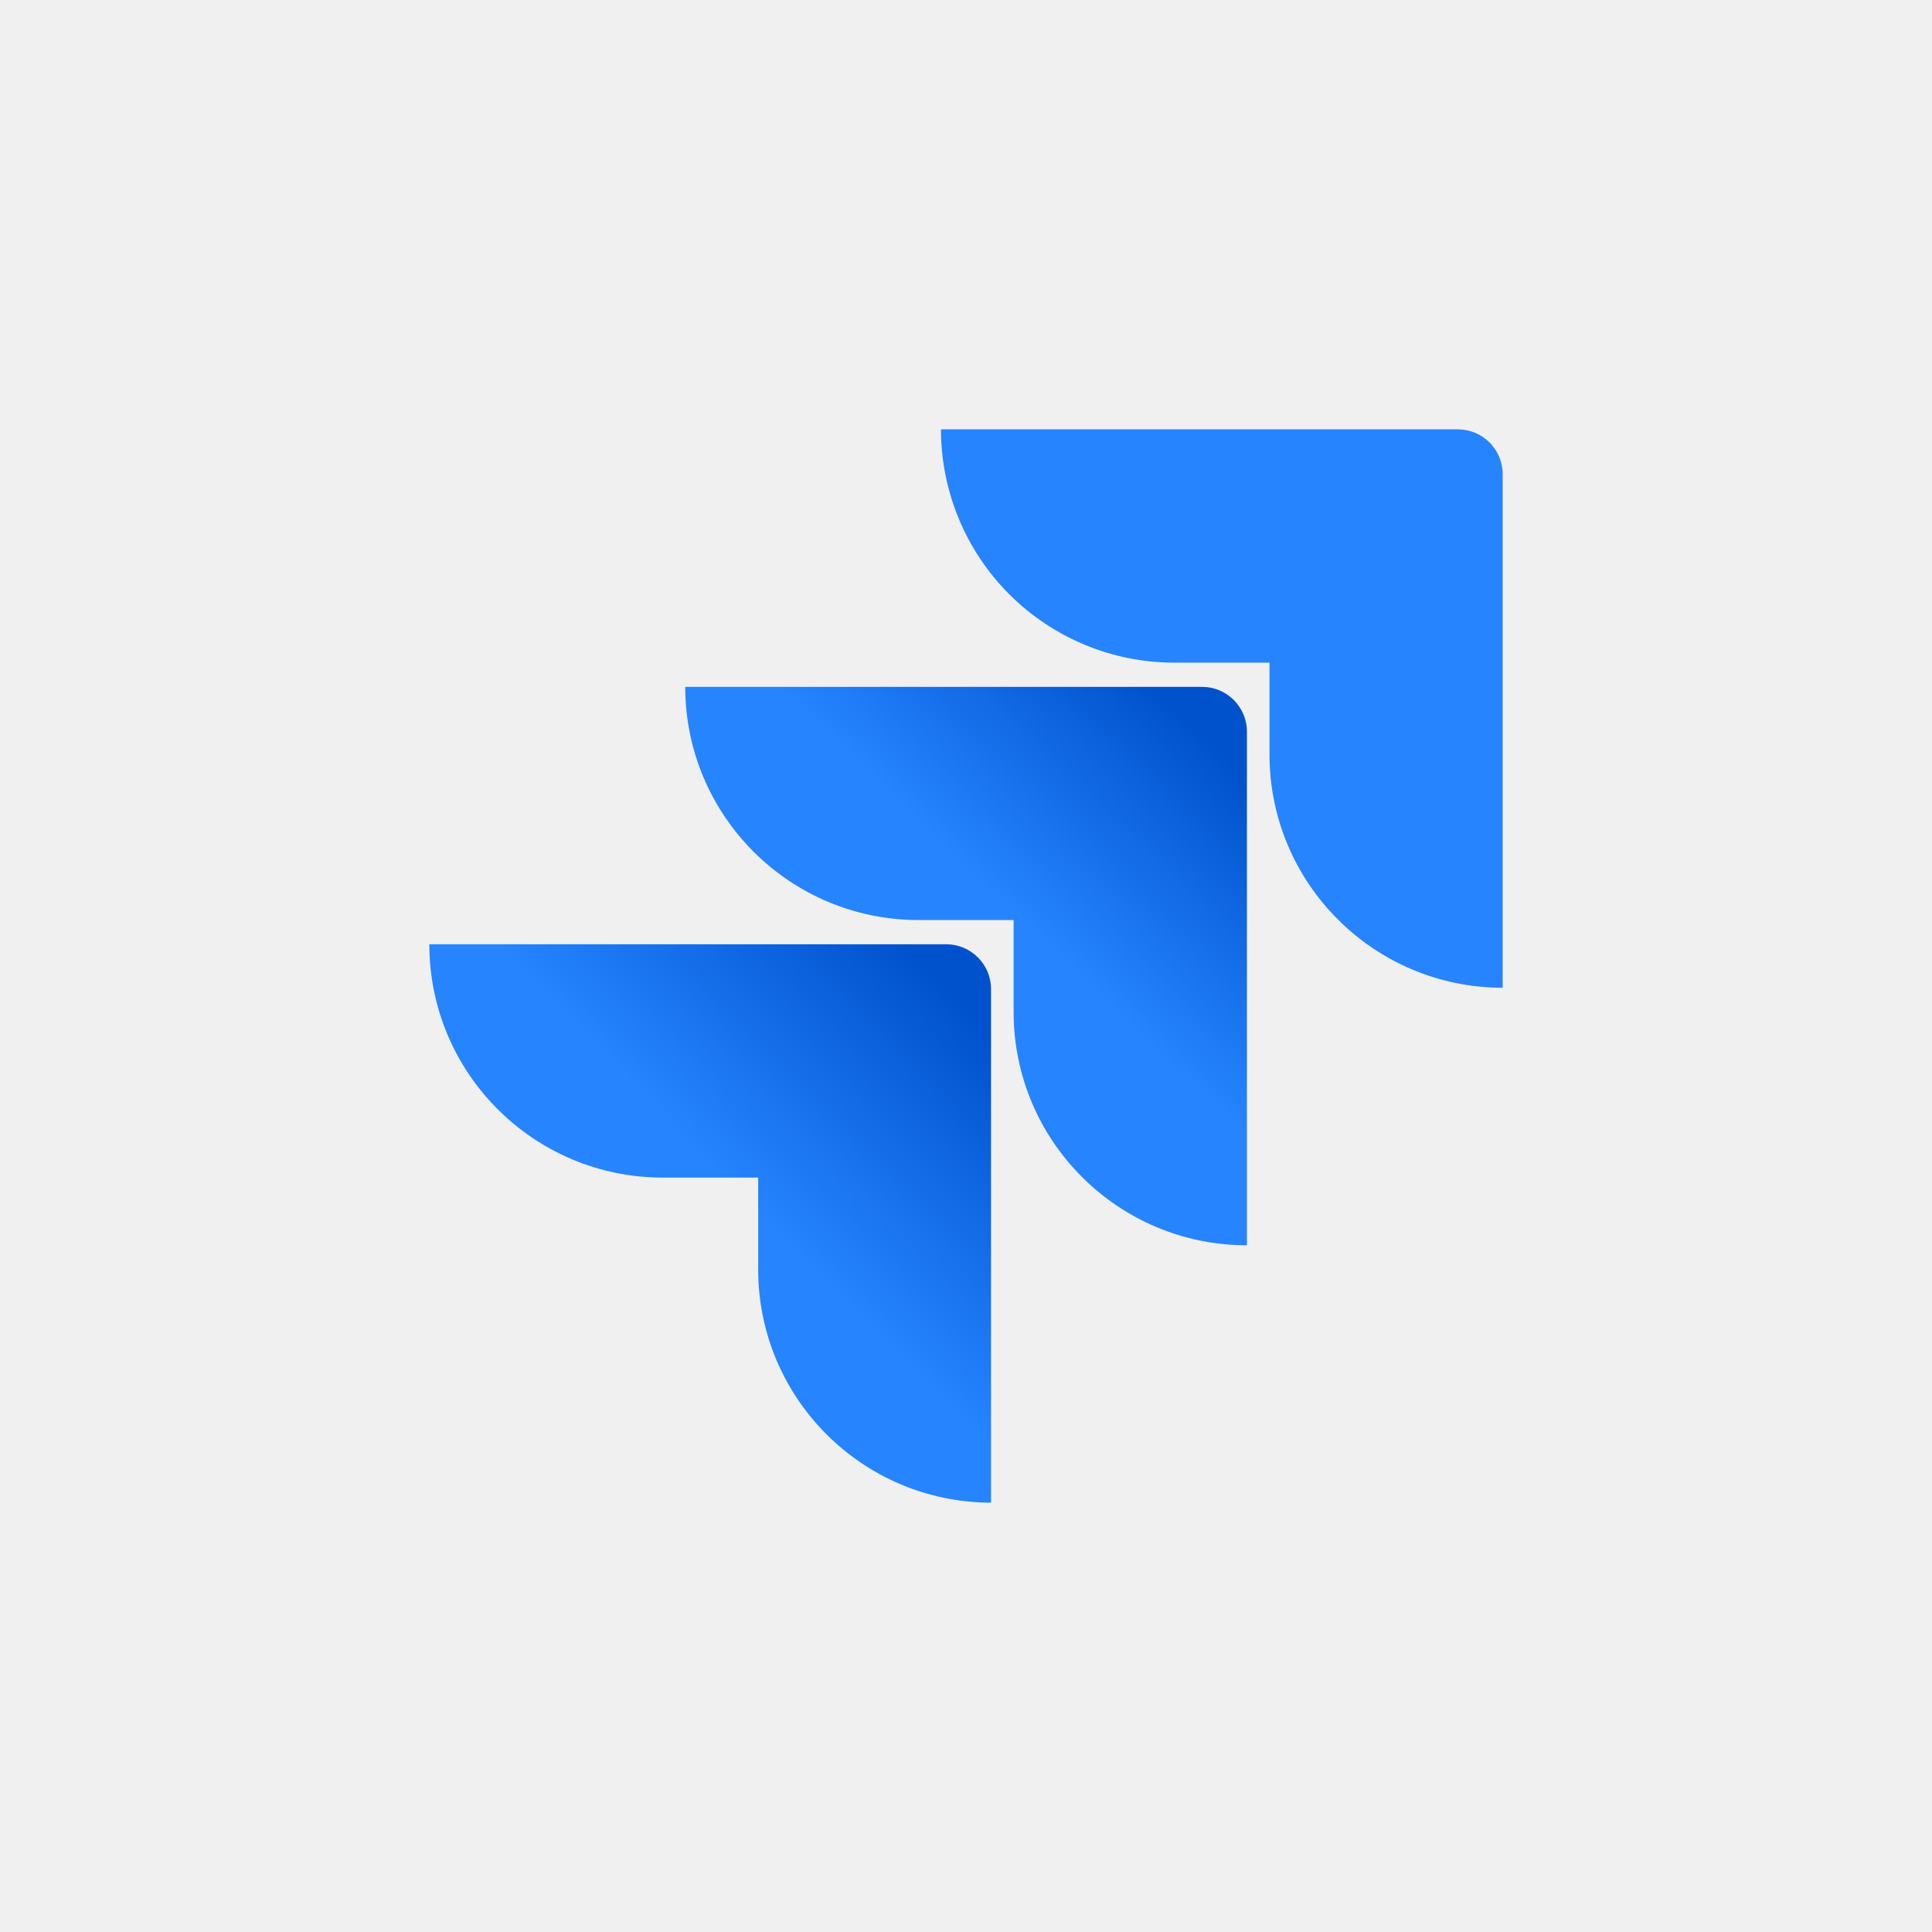
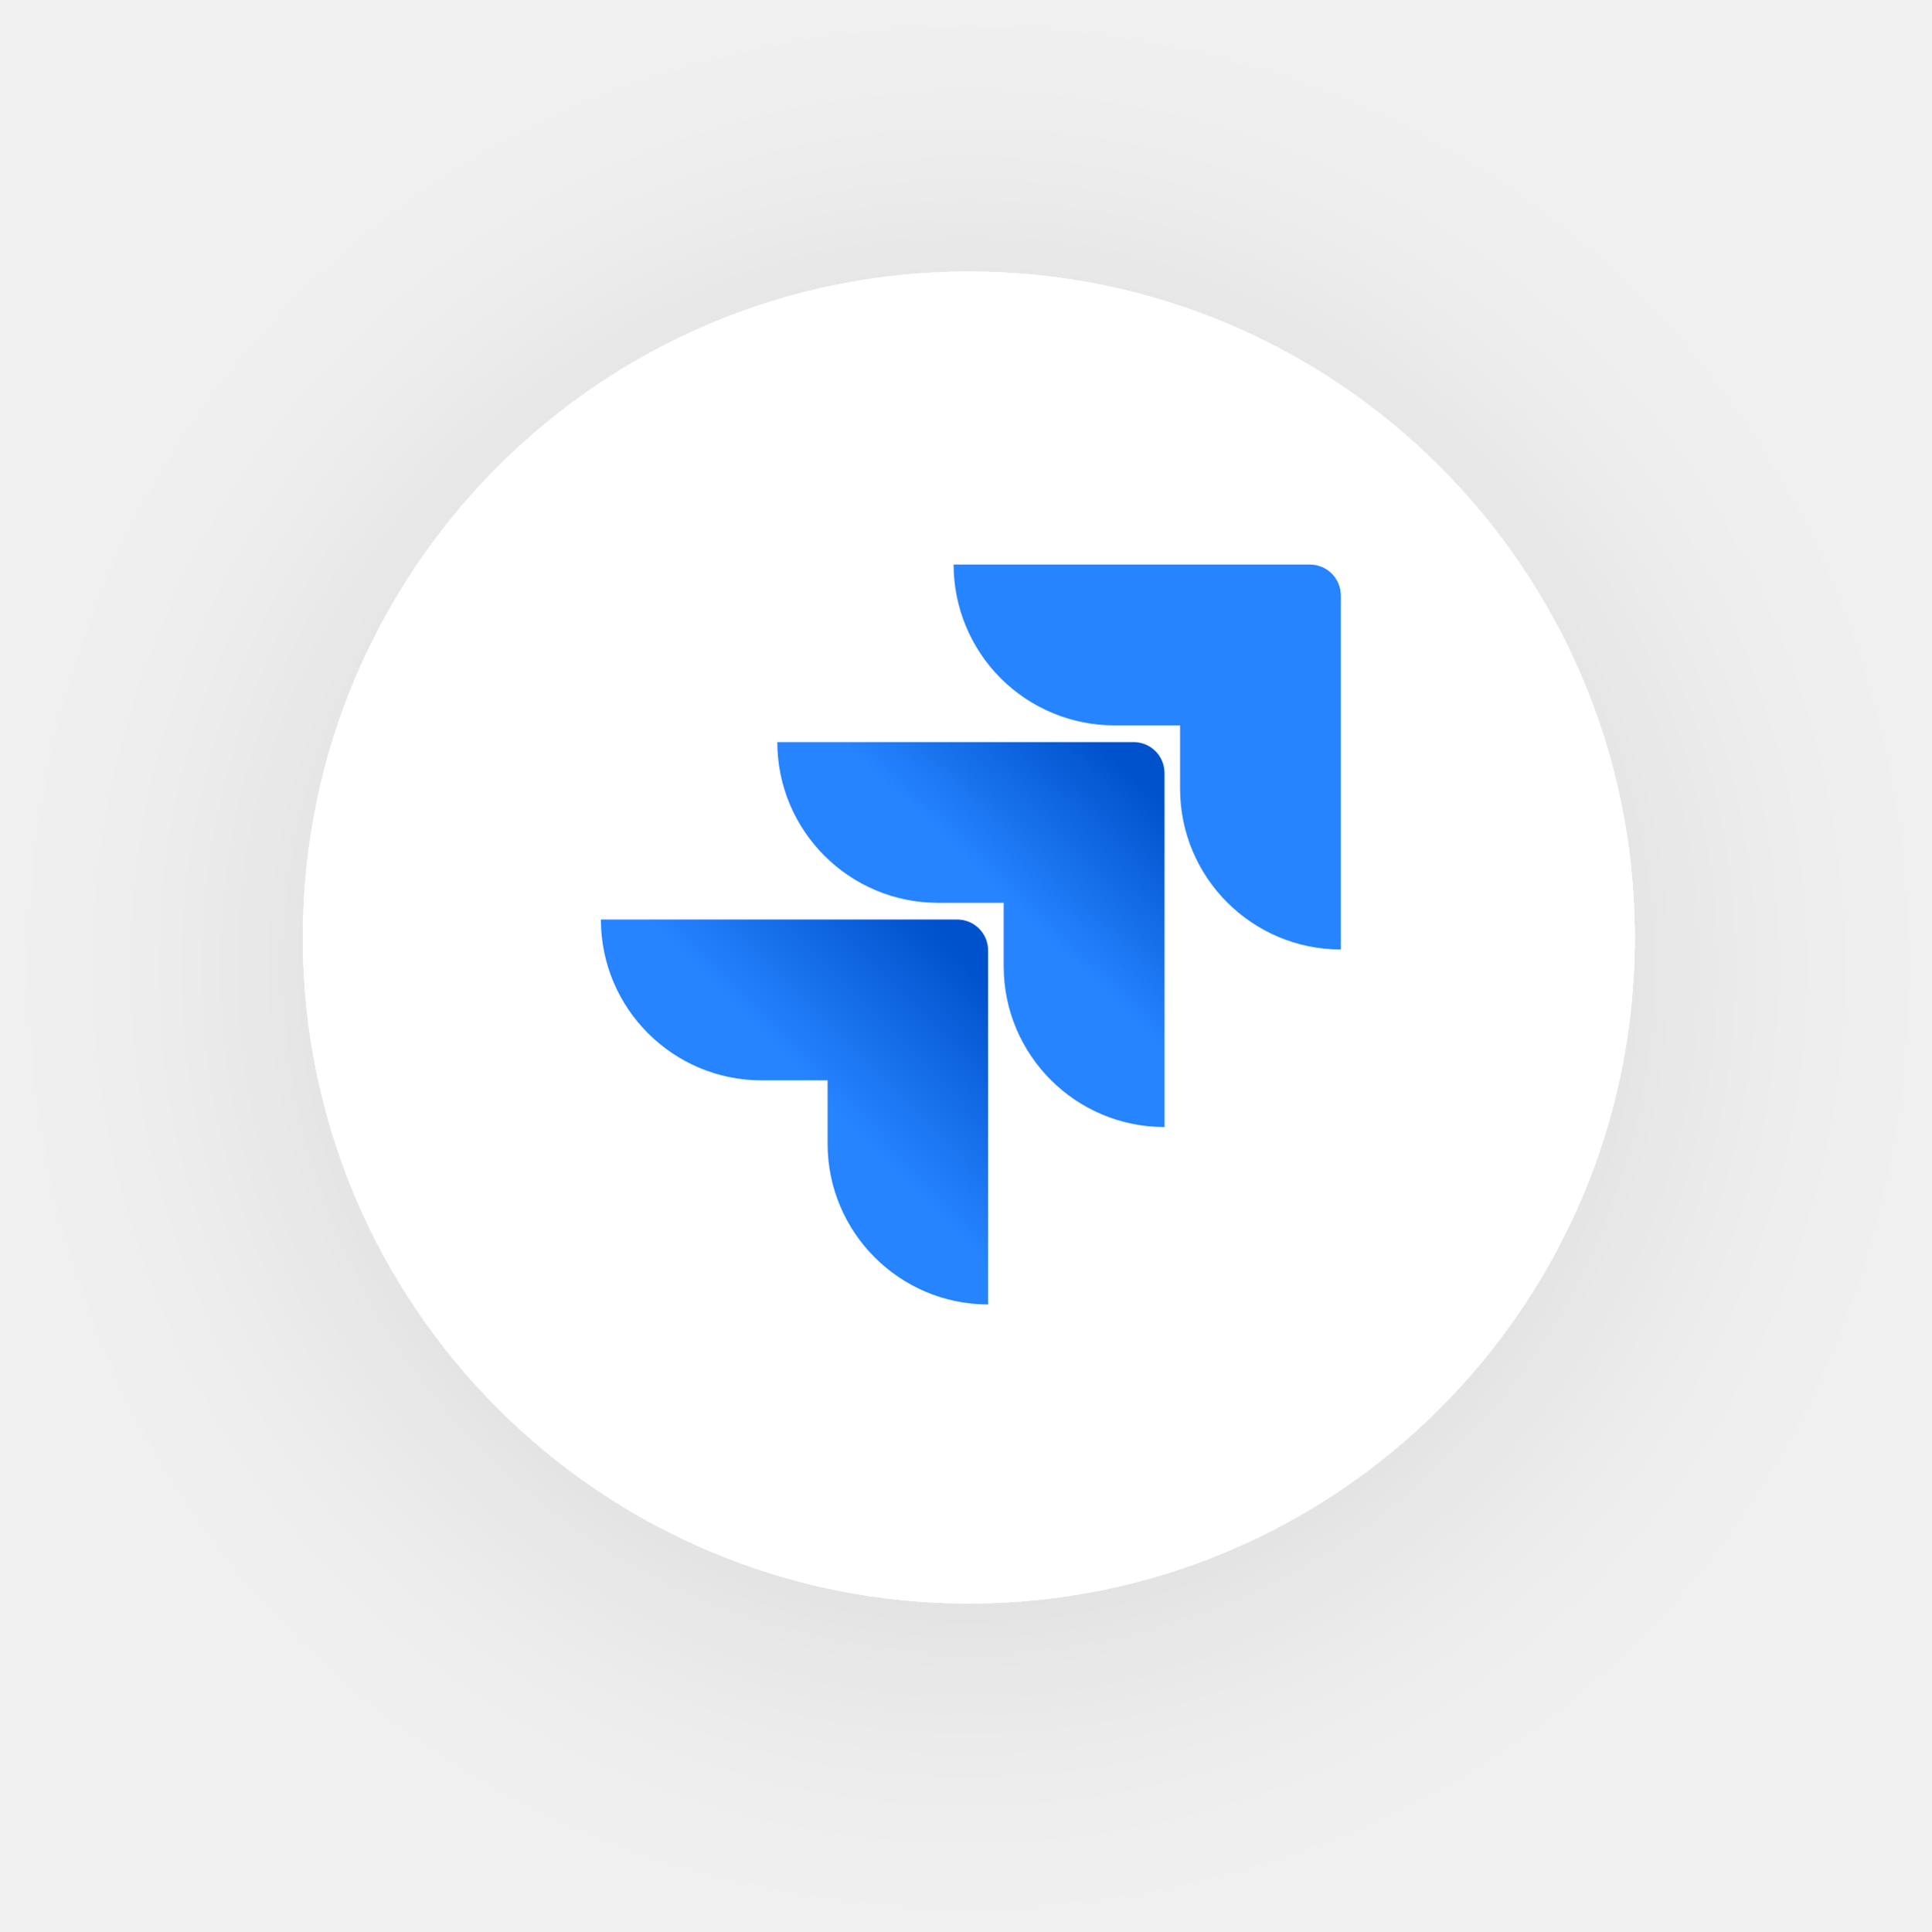
- <svg xmlns="http://www.w3.org/2000/svg" width="180" height="180" viewBox="0 0 180 180" fill="none">
-   <path d="M135.823 40H87.668C87.668 45.765 89.958 51.294 94.035 55.371C98.112 59.448 103.641 61.738 109.406 61.738H118.276V70.303C118.284 82.297 128.006 92.019 140 92.027V44.177C140 41.871 138.13 40 135.823 40Z" fill="#2684FF" />
-   <path d="M111.995 63.994H63.841C63.848 75.988 73.57 85.71 85.565 85.718H94.435V94.31C94.451 106.304 104.179 116.02 116.173 116.02V68.172C116.173 65.865 114.303 63.994 111.995 63.994V63.994Z" fill="url(#paint0_linear_23_689)" />
-   <path d="M88.155 87.974H40C40 99.98 49.733 109.712 61.738 109.712H70.636V118.276C70.644 130.26 80.349 139.977 92.333 140V92.152C92.333 89.845 90.462 87.974 88.155 87.974Z" fill="url(#paint1_linear_23_689)" />
+ <svg xmlns="http://www.w3.org/2000/svg" width="261" height="261" viewBox="0 0 261 261" fill="none">
+   <g filter="url(#filter0_d_30_917)">
+     <rect x="40.933" y="36.703" width="180" height="180" rx="90" fill="white" />
+     <rect x="41.433" y="37.203" width="179" height="179" rx="89.5" stroke="white" />
+   </g>
+   <path d="M177.032 76.297H128.877C128.877 82.062 131.167 87.591 135.244 91.668C139.32 95.745 144.85 98.035 150.615 98.035H159.485V106.6C159.493 118.594 169.215 128.316 181.209 128.324V80.475C181.209 78.168 179.339 76.297 177.032 76.297Z" fill="#2684FF" />
+   <path d="M153.204 100.291H105.05C105.057 112.286 114.779 122.007 126.774 122.015H135.644V130.607C135.66 142.602 145.388 152.317 157.382 152.317V104.469C157.382 102.162 155.512 100.291 153.204 100.291V100.291Z" fill="url(#paint0_linear_30_917)" />
+   <path d="M129.364 124.271H81.209C81.209 136.277 90.942 146.009 102.947 146.009H111.845V154.573C111.853 166.557 121.558 176.274 133.542 176.297V128.449C133.542 126.142 131.671 124.271 129.364 124.271Z" fill="url(#paint1_linear_30_917)" />
  <defs>
-     <linearGradient id="paint0_linear_23_689" x1="115.143" y1="64.077" x2="94.783" y2="85.322" gradientUnits="userSpaceOnUse">
+     <filter id="filter0_d_30_917" x="0.933" y="0.703" width="260" height="260" filterUnits="userSpaceOnUse" color-interpolation-filters="sRGB">
+       <feFlood flood-opacity="0" result="BackgroundImageFix" />
+       <feColorMatrix in="SourceAlpha" type="matrix" values="0 0 0 0 0 0 0 0 0 0 0 0 0 0 0 0 0 0 127 0" result="hardAlpha" />
+       <feOffset dy="4" />
+       <feGaussianBlur stdDeviation="20" />
+       <feComposite in2="hardAlpha" operator="out" />
+       <feColorMatrix type="matrix" values="0 0 0 0 0.037 0 0 0 0 0.035 0 0 0 0 0.048 0 0 0 0.1 0" />
+       <feBlend mode="normal" in2="BackgroundImageFix" result="effect1_dropShadow_30_917" />
+       <feBlend mode="normal" in="SourceGraphic" in2="effect1_dropShadow_30_917" result="shape" />
+     </filter>
+     <linearGradient id="paint0_linear_30_917" x1="156.352" y1="100.375" x2="135.992" y2="121.619" gradientUnits="userSpaceOnUse">
      <stop offset="0.18" stop-color="#0052CC" />
      <stop offset="1" stop-color="#2684FF" />
    </linearGradient>
-     <linearGradient id="paint1_linear_23_689" x1="92.681" y1="88.211" x2="69.129" y2="111.382" gradientUnits="userSpaceOnUse">
+     <linearGradient id="paint1_linear_30_917" x1="133.89" y1="124.508" x2="110.338" y2="147.679" gradientUnits="userSpaceOnUse">
      <stop offset="0.18" stop-color="#0052CC" />
      <stop offset="1" stop-color="#2684FF" />
    </linearGradient>
  </defs>
</svg>
